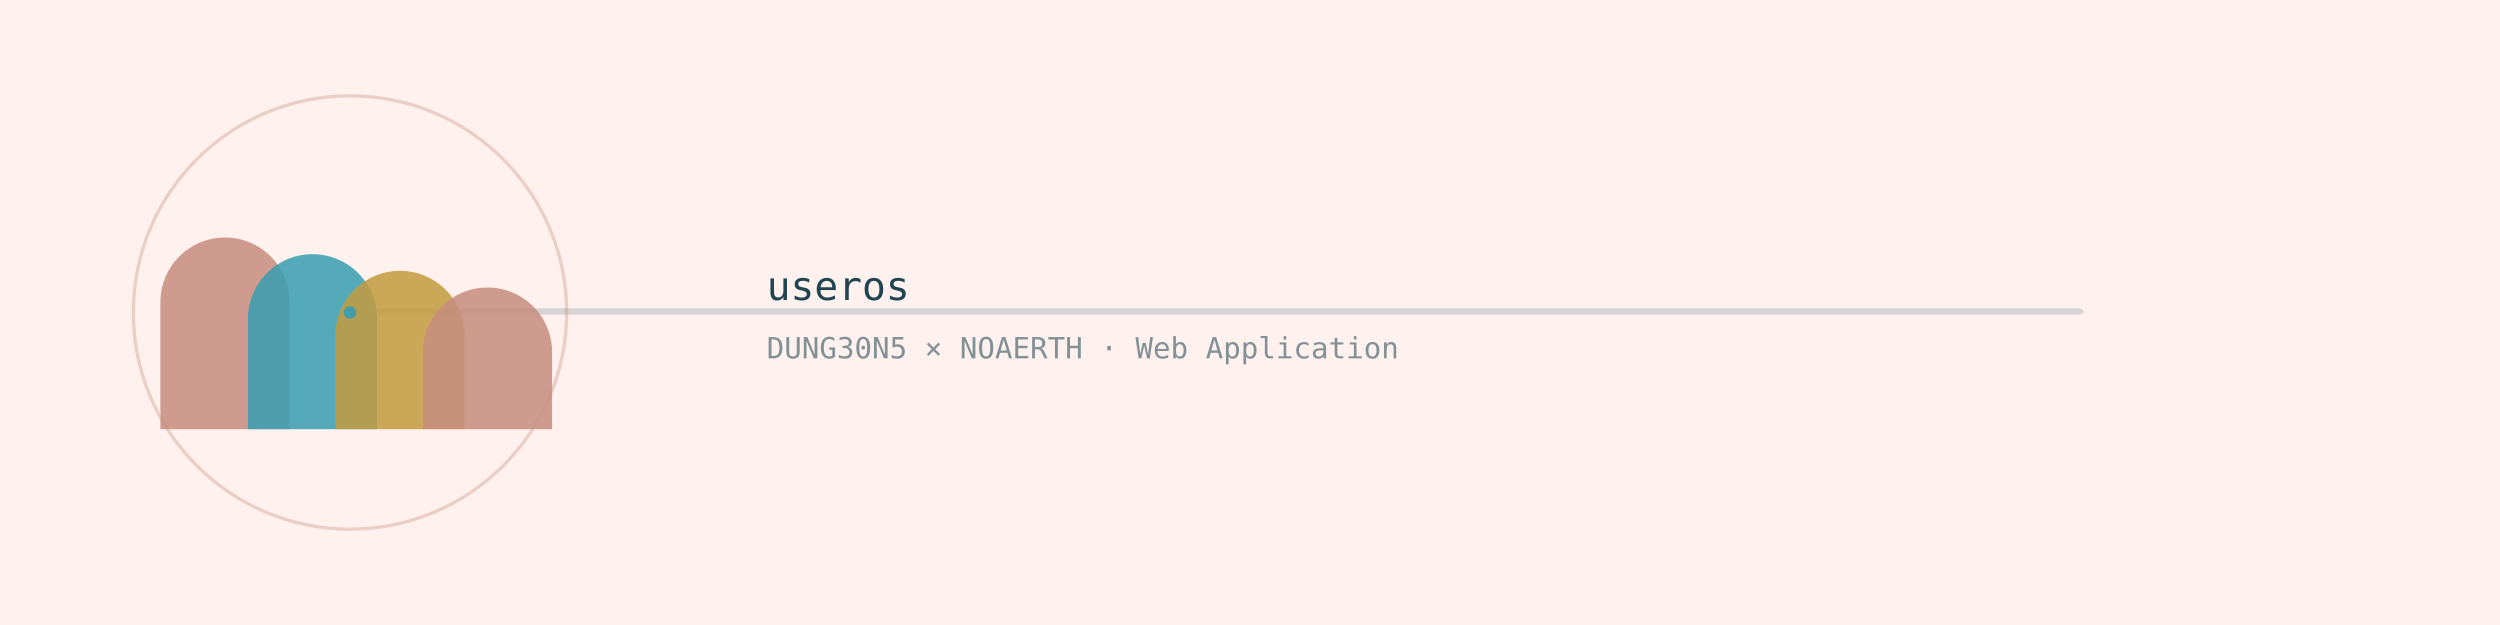
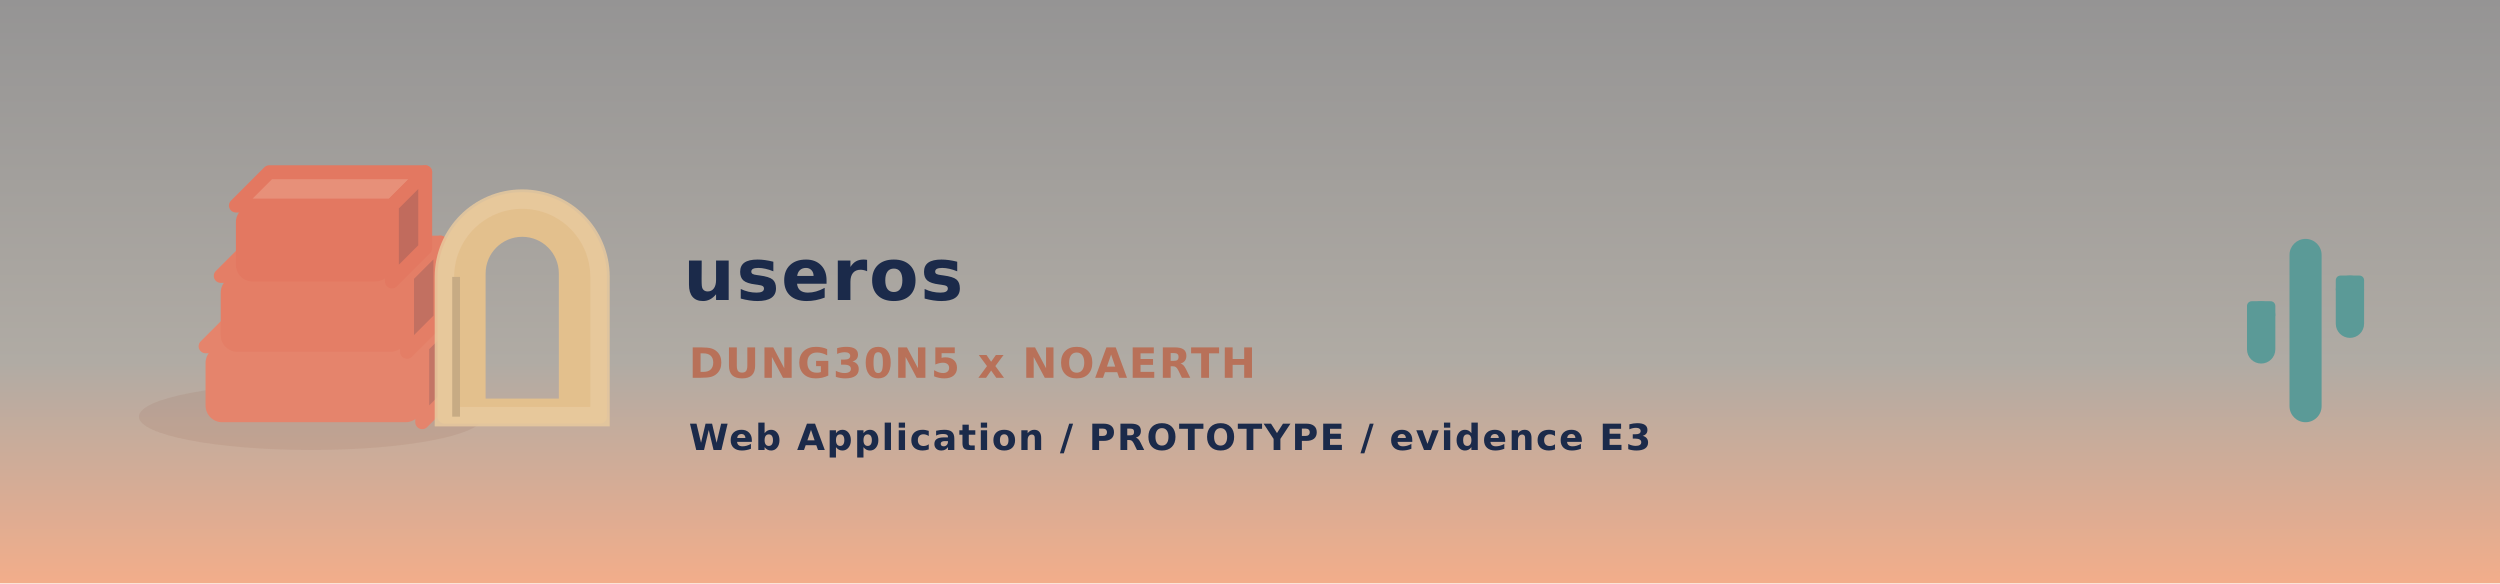
- <svg xmlns="http://www.w3.org/2000/svg" viewBox="0 0 1200 300" width="1200" height="300" role="img" aria-label="useros identity object">
-   <rect width="1200" height="300" fill="#fff1ed" />
-   <defs>
-     <linearGradient id="gft" x1="0" y1="0" x2="1" y2="1">
-       <stop offset="0%" stop-color="#c78c7e" />
-       <stop offset="100%" stop-color="#389eb2" />
-     </linearGradient>
-   </defs>
-   <rect x="168.00" y="148.00" width="832.00" height="3.00" rx="2.00" fill="rgba(6,50,65,0.160)" opacity="1.00" />
-   <path d="M77.00,206.00 L77.00,145.00 A31.00,31.00 0 0 1 139.00,145.00 L139.00,206.00 Z" fill="rgba(199,140,126,0.850)" opacity="1.00" />
-   <path d="M119.00,206.00 L119.00,153.00 A31.00,31.00 0 0 1 181.00,153.00 L181.00,206.00 Z" fill="rgba(56,158,178,0.850)" opacity="1.00" />
-   <path d="M161.00,206.00 L161.00,161.00 A31.00,31.00 0 0 1 223.00,161.00 L223.00,206.00 Z" fill="rgba(194,155,62,0.850)" opacity="1.00" />
-   <path d="M203.00,206.00 L203.00,169.00 A31.00,31.00 0 0 1 265.00,169.00 L265.00,206.00 Z" fill="rgba(199,140,126,0.850)" opacity="1.00" />
+ <svg xmlns="http://www.w3.org/2000/svg" width="900" height="210" viewBox="0 0 900 210" role="img" aria-label="useros - identity object">
+   <linearGradient id="skyf" x1="0" y1="0" x2="0" y2="1">
+     <stop offset="0" stop-color="#959494" />
+     <stop offset="0.62" stop-color="#b0aba4" />
+     <stop offset="1" stop-color="#f3ad8a" />
+   </linearGradient>
+   <rect width="900" height="210" fill="url(#skyf)" />
+   <rect x="0" y="352" width="900" height="-142" fill="#e9cda3" />
+   <rect x="0" y="352" width="900" height="3" fill="#ebd1a9" />
+   <ellipse cx="112" cy="150" rx="62" ry="12" fill="rgba(138,90,68,0.11)" />
  <g>
-     <circle cx="168.00" cy="150.00" r="104.00" fill="none" stroke="rgba(199,140,126,0.350)" stroke-width="1.60" opacity="1.00" />
-     <animate attributeName="opacity" values="0.25;1.0;0.25" dur="16.5s" begin="0s" repeatCount="indefinite" />
+     <path d="M74,124.67 L152,124.67 L164,112.67 L86,112.67 Z" fill="#e99a82" stroke="#e5846c" stroke-width="5" stroke-linejoin="round" />
+     <path d="M152,124.67 L164,112.67 L164,140 L152,152 Z" fill="#c37566" stroke="#e5846c" stroke-width="5" stroke-linejoin="round" />
+     <rect x="74" y="124.67" width="78" height="27.33" rx="6" fill="#e5846c" />
+     <path d="M79.46,99.33 L146.54,99.33 L158.54,87.33 L91.46,87.33 Z" fill="#e8957d" stroke="#e47e66" stroke-width="5" stroke-linejoin="round" />
+     <path d="M146.54,99.33 L158.54,87.33 L158.54,114.67 L146.54,126.67 Z" fill="#c27061" stroke="#e47e66" stroke-width="5" stroke-linejoin="round" />
+     <rect x="79.46" y="99.33" width="67.08" height="27.33" rx="6" fill="#e47e66" />
+     <path d="M84.92,74 L141.08,74 L153.08,62 L96.92,62 Z" fill="#e79079" stroke="#e37861" stroke-width="5" stroke-linejoin="round" />
+     <path d="M141.08,74 L153.08,62 L153.08,89.33 L141.08,101.33 Z" fill="#c16b5d" stroke="#e37861" stroke-width="5" stroke-linejoin="round" />
+     <rect x="84.92" y="74" width="56.16" height="27.33" rx="6" fill="#e37861" />
+     <animate attributeName="opacity" values="0.72;1;0.72" dur="6s" begin="0s" repeatCount="indefinite" />
  </g>
-   <circle cx="168" cy="150" r="3" fill="rgba(56,158,178,0.900)">
-     <animate attributeName="opacity" values="0.35;0.95;0.35" dur="16.5s" begin="0s" repeatCount="indefinite" />
-   </circle>
-   <text x="368" y="144" font-family="ui-monospace,Menlo,monospace" font-size="19" fill="rgba(6,50,65,0.900)">useros</text>
-   <text x="368" y="172" font-family="ui-monospace,Menlo,monospace" font-size="14" fill="rgba(6,50,65,0.500)">DUNG30N5 × NOAERTH · Web Application</text>
+   <path d="M160,150 L160,99.68 A28,28 0 0 1 216,99.68 L216,150 Z M172.32,146 L172.32,98.43 A15.68,15.68 0 0 1 203.68,98.43 L203.68,146 Z" fill="#e3c08d" fill-rule="evenodd" stroke="#e3c08d" stroke-width="5" stroke-linejoin="round" />
+   <path d="M160,150 L160,99.68 A28,28 0 0 1 216,99.68 L216,150 Z" fill="none" stroke="#e8c99d" stroke-width="7" stroke-linecap="round" opacity="0.85" />
+   <rect x="162.8" y="99.68" width="2.8" height="50.32" fill="#c7ab84" />
+   <text x="246" y="108" font-family="Verdana,DejaVu Sans,sans-serif" font-size="26" font-weight="700" letter-spacing="0.6" fill="#1b2a4a" text-anchor="start">useros</text>
+   <text x="248" y="136" font-family="Verdana,DejaVu Sans,sans-serif" font-size="15" font-weight="700" letter-spacing="0.6" fill="#b87159" text-anchor="start">DUNG30N5 x NOAERTH</text>
+   <text x="248" y="162" font-family="Verdana,DejaVu Sans,sans-serif" font-size="13" font-weight="700" letter-spacing="0.6" fill="#1b2a4a" text-anchor="start">Web Application  /  PROTOTYPE  /  evidence E3</text>
+   <rect x="824.22" y="86" width="11.56" height="66" rx="5.78" fill="#5b9a97" />
+   <rect x="808.92" y="108.44" width="10.2" height="22.44" rx="5.1" fill="#5b9a97" />
+   <rect x="808.92" y="108.44" width="10.2" height="6.6" rx="1.7" fill="#5b9a97" />
+   <rect x="840.88" y="99.2" width="10.2" height="22.44" rx="5.1" fill="#5b9a97" />
+   <rect x="840.88" y="99.2" width="10.2" height="6.6" rx="1.7" fill="#5b9a97" />
</svg>
